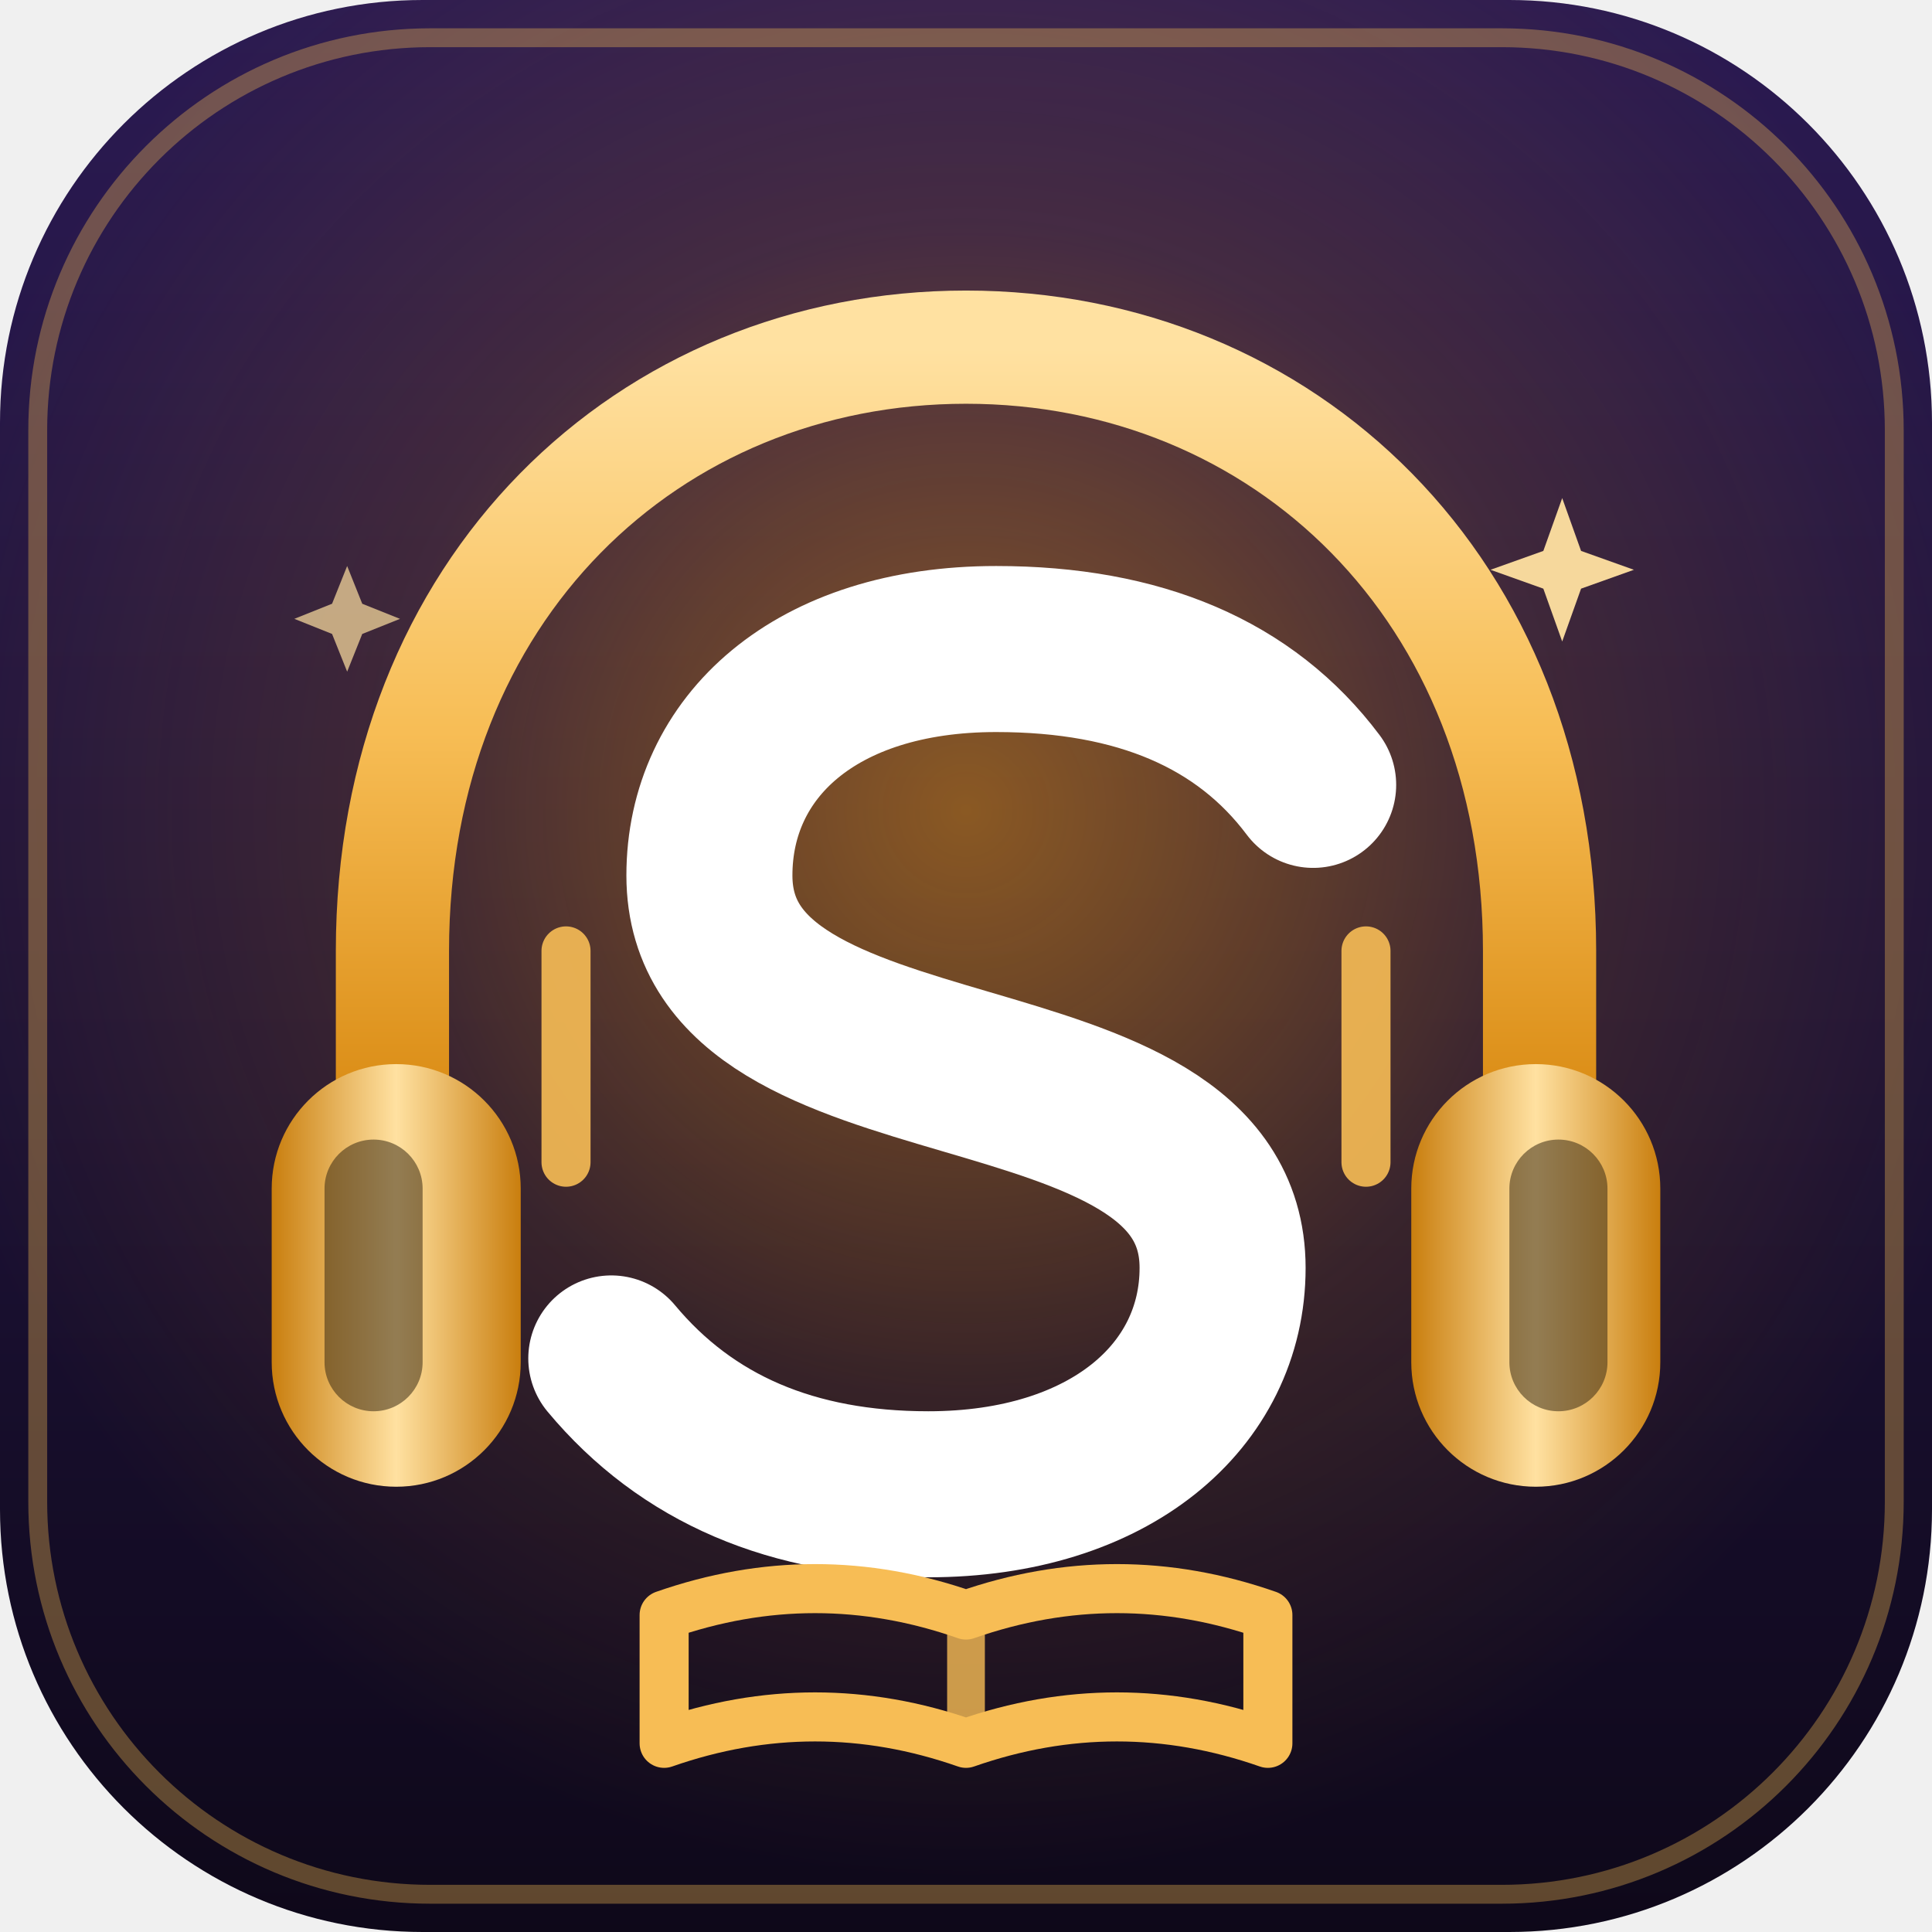
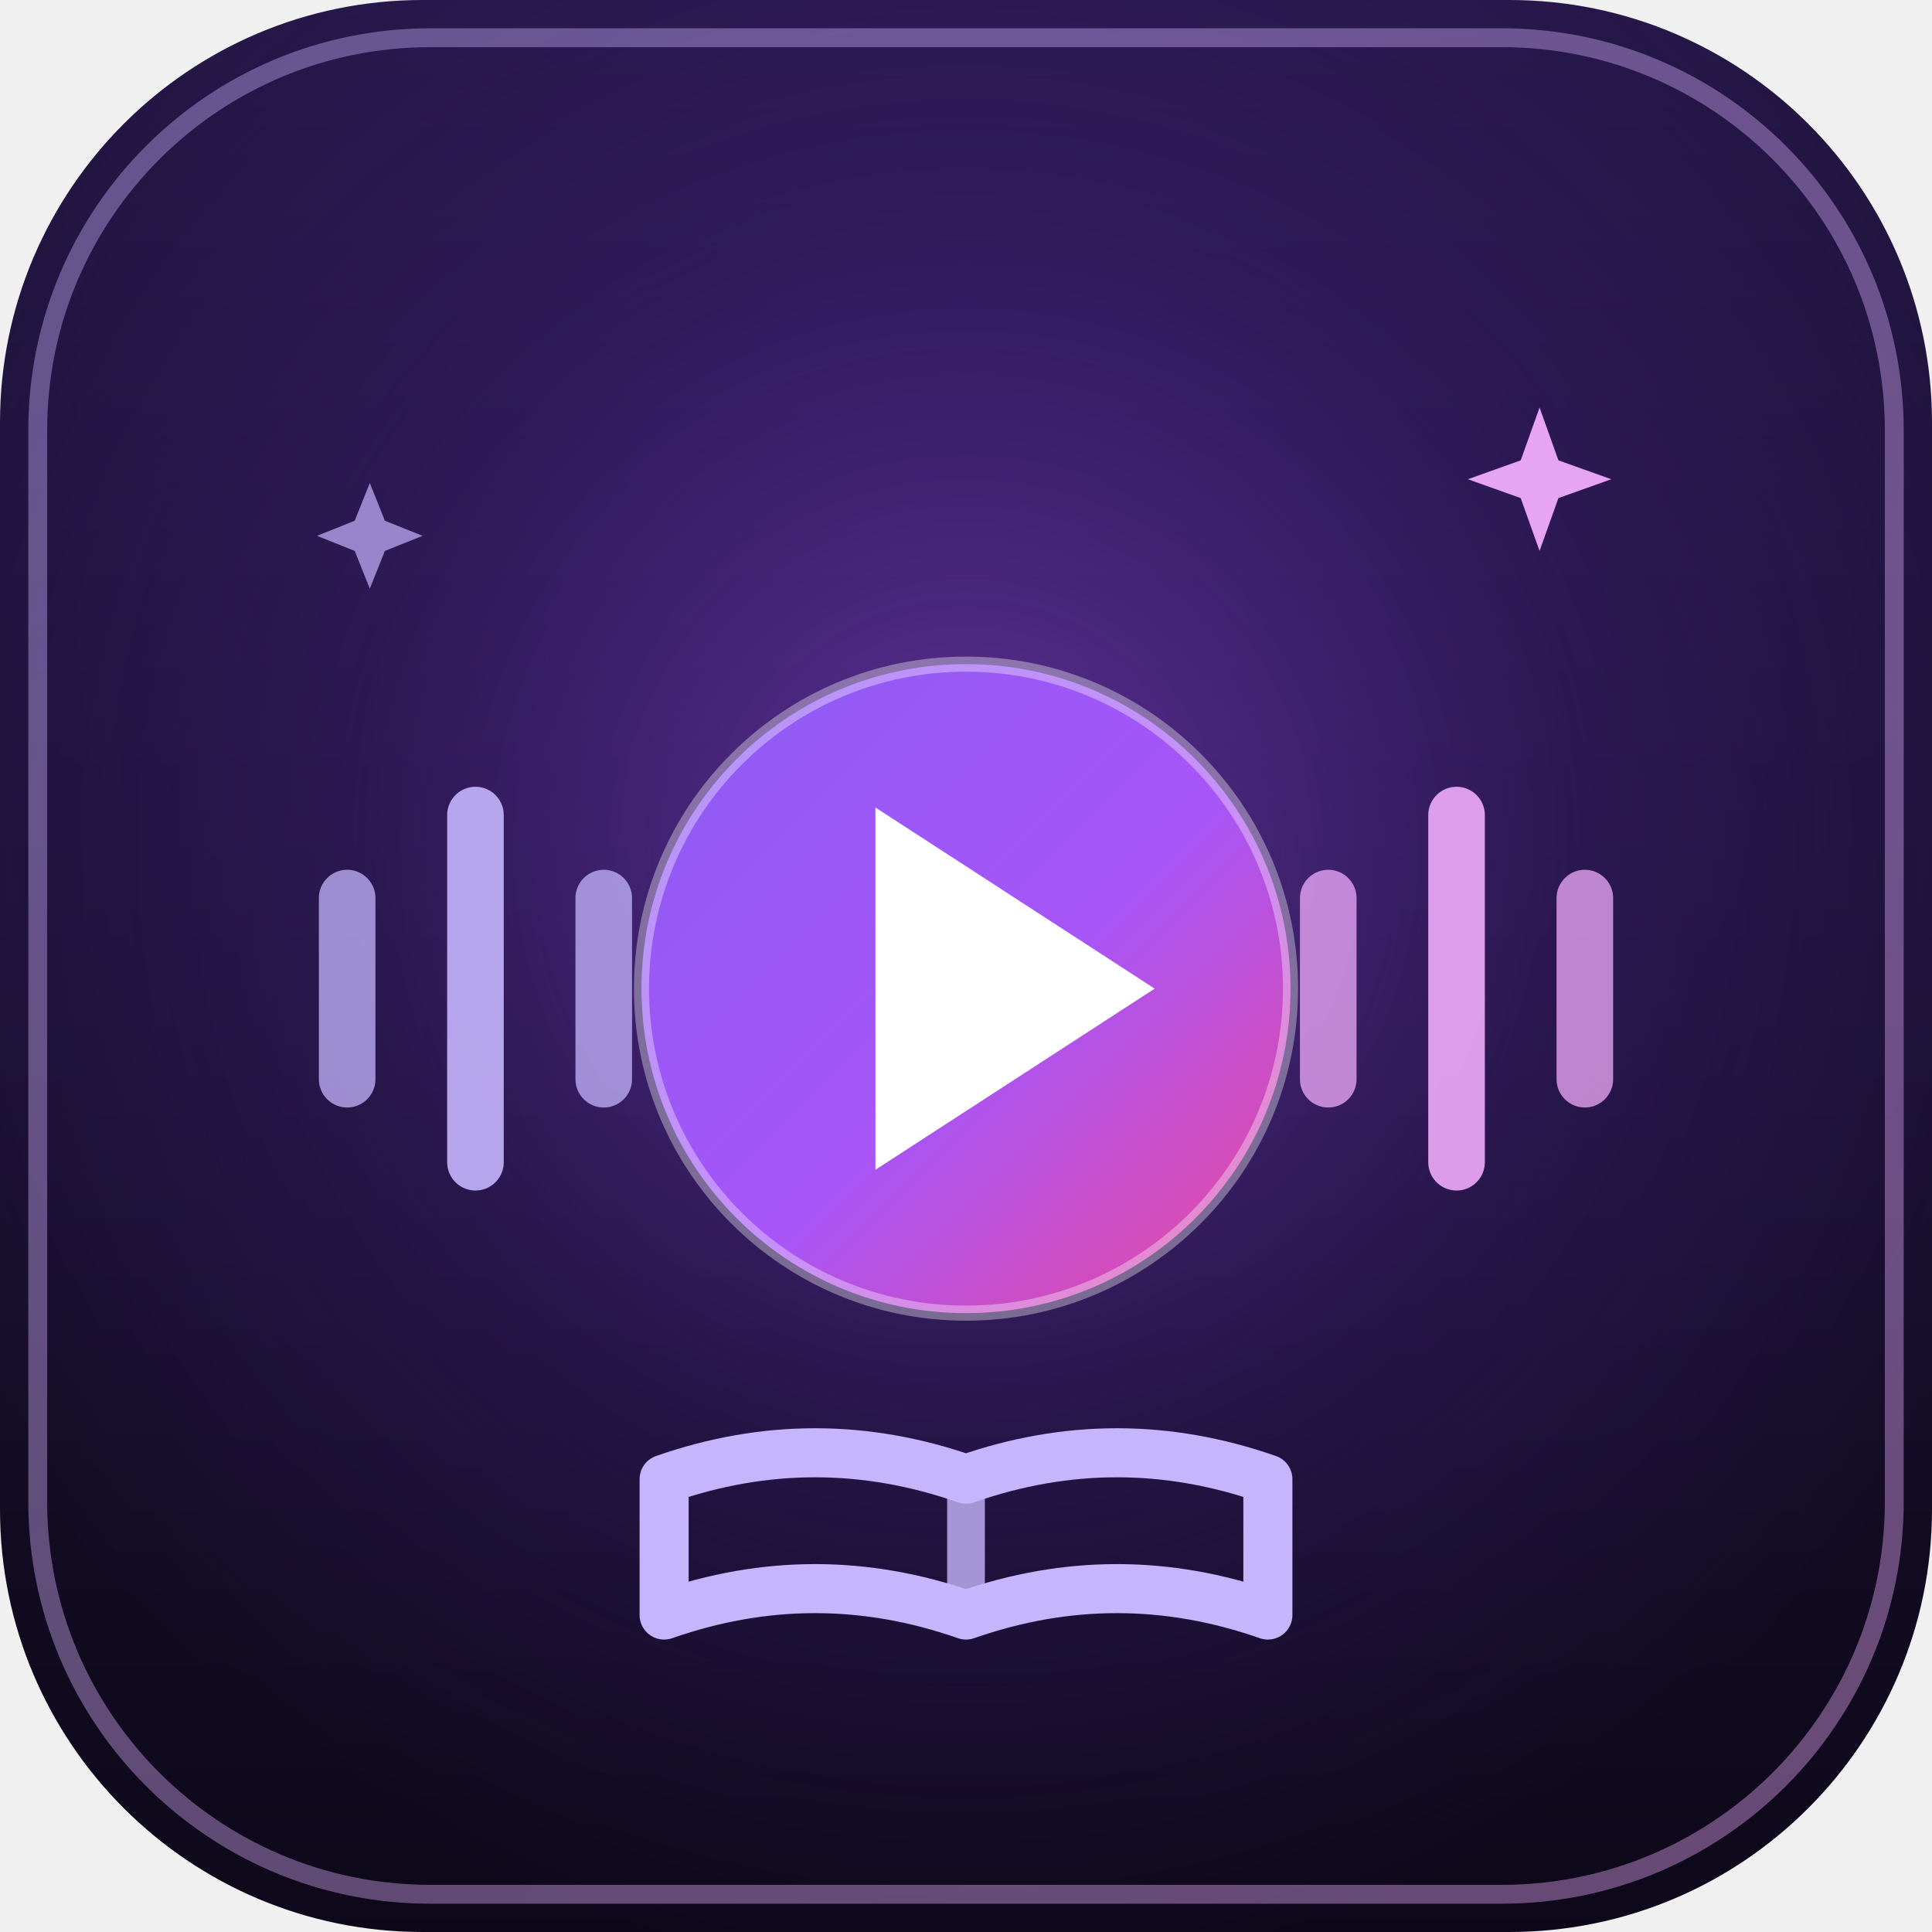
<svg xmlns="http://www.w3.org/2000/svg" viewBox="0 0 512 512">
  <defs>
    <linearGradient id="sn-bg" x1="0" y1="0" x2="0" y2="1">
-       <stop offset="0" stop-color="#2b1a52" />
-       <stop offset="0.62" stop-color="#1a1032" />
-       <stop offset="1" stop-color="#0e0819" />
+       <stop offset="0" stop-color="#241645" />
+       <stop offset="0.6" stop-color="#170f2c" />
+       <stop offset="1" stop-color="#0d0819" />
    </linearGradient>
-     <radialGradient id="sn-glow" cx="0.5" cy="0.42" r="0.55">
-       <stop offset="0" stop-color="#f59e0b" stop-opacity="0.5" />
-       <stop offset="0.55" stop-color="#f59e0b" stop-opacity="0.14" />
-       <stop offset="1" stop-color="#f59e0b" stop-opacity="0" />
+     <radialGradient id="sn-glow" cx="0.5" cy="0.44" r="0.58">
+       <stop offset="0" stop-color="#a855f7" stop-opacity="0.5" />
+       <stop offset="0.55" stop-color="#7c3aed" stop-opacity="0.16" />
+       <stop offset="1" stop-color="#7c3aed" stop-opacity="0" />
    </radialGradient>
-     <linearGradient id="sn-gold" x1="0" y1="0" x2="0" y2="1">
-       <stop offset="0" stop-color="#ffe1a1" />
-       <stop offset="0.5" stop-color="#f7bd55" />
-       <stop offset="1" stop-color="#d98a12" />
+     <linearGradient id="sn-play" x1="0" y1="0" x2="1" y2="1">
+       <stop offset="0" stop-color="#8b5cf6" />
+       <stop offset="0.55" stop-color="#a855f7" />
+       <stop offset="1" stop-color="#ec4899" />
    </linearGradient>
-     <linearGradient id="sn-pad" x1="0" y1="0" x2="1" y2="0">
-       <stop offset="0" stop-color="#c97e0e" />
-       <stop offset="0.5" stop-color="#ffe1a1" />
-       <stop offset="1" stop-color="#c97e0e" />
+     <linearGradient id="sn-ring" x1="0" y1="0" x2="1" y2="1">
+       <stop offset="0" stop-color="#c4b5fd" />
+       <stop offset="1" stop-color="#f0abfc" />
    </linearGradient>
  </defs>
  <rect width="512" height="512" rx="112" fill="url(#sn-bg)" />
  <rect width="512" height="512" rx="112" fill="url(#sn-glow)" />
-   <rect x="10" y="10" width="492" height="492" rx="104" fill="none" stroke="#f7bd55" stroke-opacity="0.35" stroke-width="5" />
-   <path d="M104 296 V252 C104 156 172 92 256 92 C340 92 408 156 408 252 V296" fill="none" stroke="url(#sn-gold)" stroke-width="30" stroke-linecap="round" />
-   <rect x="72" y="282" width="66" height="112" rx="33" fill="url(#sn-pad)" />
-   <rect x="374" y="282" width="66" height="112" rx="33" fill="url(#sn-pad)" />
-   <rect x="86" y="302" width="26" height="72" rx="13" fill="#3a2a12" opacity="0.55" />
-   <rect x="400" y="302" width="26" height="72" rx="13" fill="#3a2a12" opacity="0.55" />
-   <path d="M348 208 C330 184 302 172 264 172 C216 172 188 198 188 232 C188 296 324 272 324 336 C324 370 294 396 246 396 C210 396 182 384 162 360" fill="none" stroke="#ffffff" stroke-width="44" stroke-linecap="round" />
-   <line x1="150" y1="252" x2="150" y2="308" stroke="#f7bd55" stroke-width="13" stroke-linecap="round" opacity="0.9" />
-   <line x1="362" y1="252" x2="362" y2="308" stroke="#f7bd55" stroke-width="13" stroke-linecap="round" opacity="0.9" />
-   <path d="M176 428 Q216 414 256 428 Q296 414 336 428 L336 462 Q296 448 256 462 Q216 448 176 462 Z" fill="none" stroke="#f7bd55" stroke-width="13" stroke-linejoin="round" />
-   <line x1="256" y1="428" x2="256" y2="462" stroke="#f7bd55" stroke-width="10" opacity="0.8" />
-   <path d="M414 132 l5 14 14 5 -14 5 -5 14 -5 -14 -14 -5 14 -5 Z" fill="#ffe1a1" opacity="0.95" />
-   <path d="M92 150 l4 10 10 4 -10 4 -4 10 -4 -10 -10 -4 10 -4 Z" fill="#ffe1a1" opacity="0.7" />
+   <rect x="10" y="10" width="492" height="492" rx="104" fill="none" stroke="url(#sn-ring)" stroke-opacity="0.4" stroke-width="5" />
+   <line x1="92" y1="238" x2="92" y2="286" stroke="#c4b5fd" stroke-width="15" stroke-linecap="round" opacity="0.75" />
+   <line x1="126" y1="216" x2="126" y2="308" stroke="#c4b5fd" stroke-width="15" stroke-linecap="round" opacity="0.9" />
+   <line x1="160" y1="238" x2="160" y2="286" stroke="#c4b5fd" stroke-width="15" stroke-linecap="round" opacity="0.75" />
+   <line x1="352" y1="238" x2="352" y2="286" stroke="#f0abfc" stroke-width="15" stroke-linecap="round" opacity="0.75" />
+   <line x1="386" y1="216" x2="386" y2="308" stroke="#f0abfc" stroke-width="15" stroke-linecap="round" opacity="0.9" />
+   <line x1="420" y1="238" x2="420" y2="286" stroke="#f0abfc" stroke-width="15" stroke-linecap="round" opacity="0.75" />
+   <circle cx="256" cy="262" r="86" fill="url(#sn-play)" />
+   <circle cx="256" cy="262" r="86" fill="none" stroke="#ffffff" stroke-opacity="0.35" stroke-width="4" />
+   <path d="M232 214 L306 262 L232 310 Z" fill="#ffffff" stroke-linejoin="round" />
+   <path d="M176 392 Q216 378 256 392 Q296 378 336 392 L336 428 Q296 414 256 428 Q216 414 176 428 Z" fill="none" stroke="#c4b5fd" stroke-width="13" stroke-linejoin="round" />
+   <line x1="256" y1="392" x2="256" y2="428" stroke="#c4b5fd" stroke-width="10" opacity="0.8" />
+   <path d="M408 108 l5 14 14 5 -14 5 -5 14 -5 -14 -14 -5 14 -5 Z" fill="#f0abfc" opacity="0.95" />
+   <path d="M98 128 l4 10 10 4 -10 4 -4 10 -4 -10 -10 -4 10 -4 Z" fill="#c4b5fd" opacity="0.7" />
</svg>
